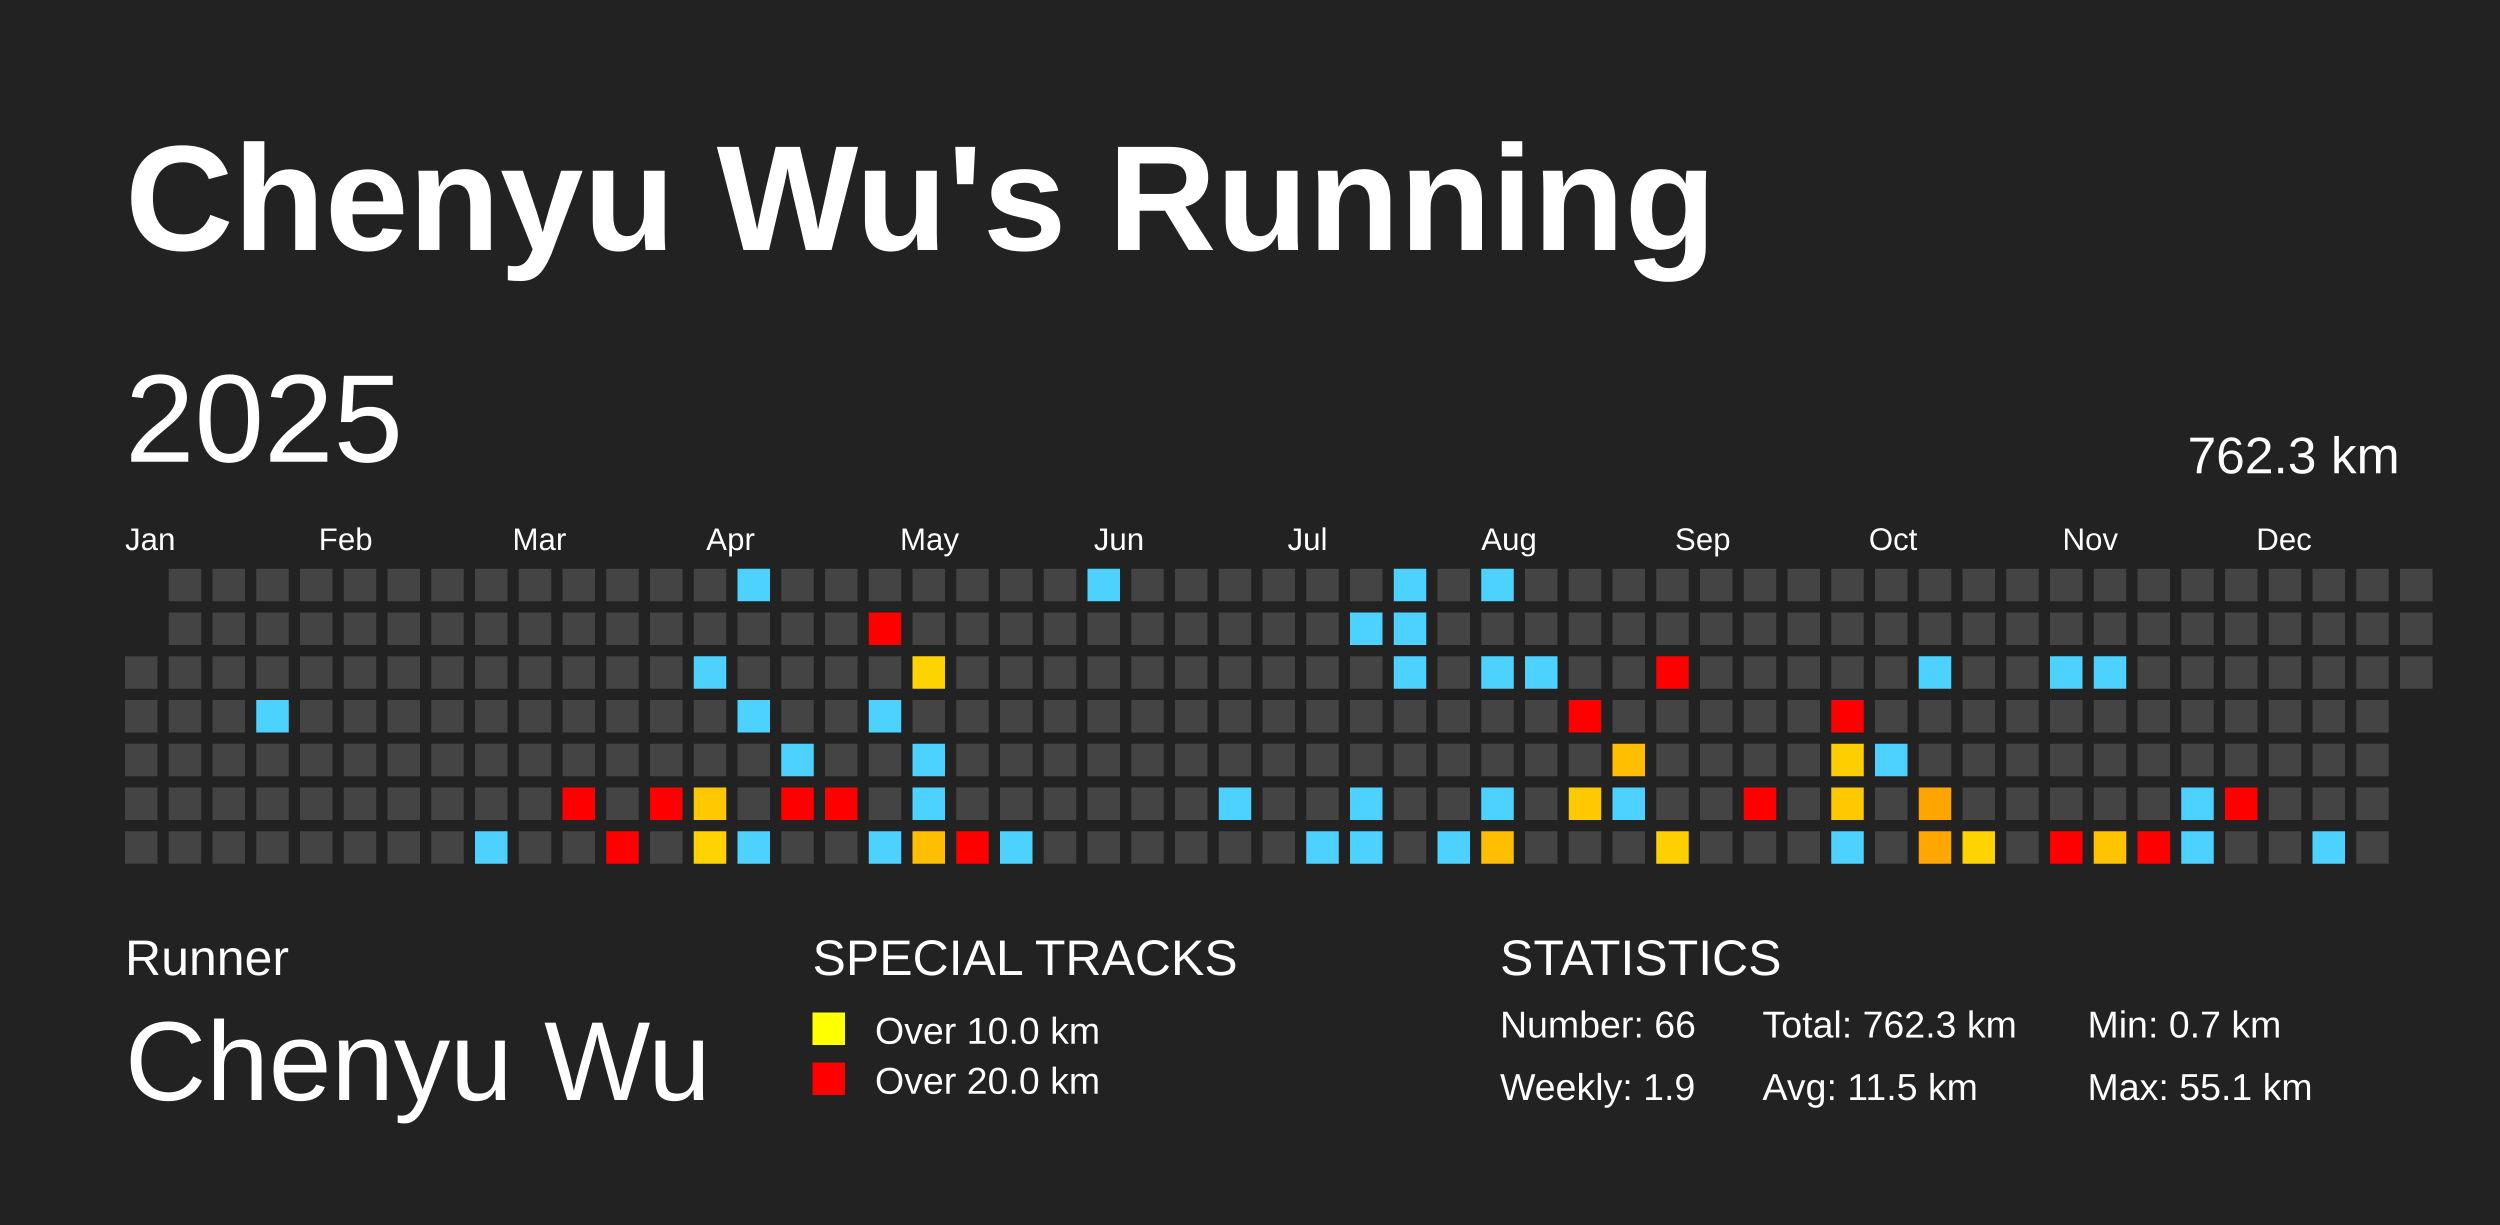
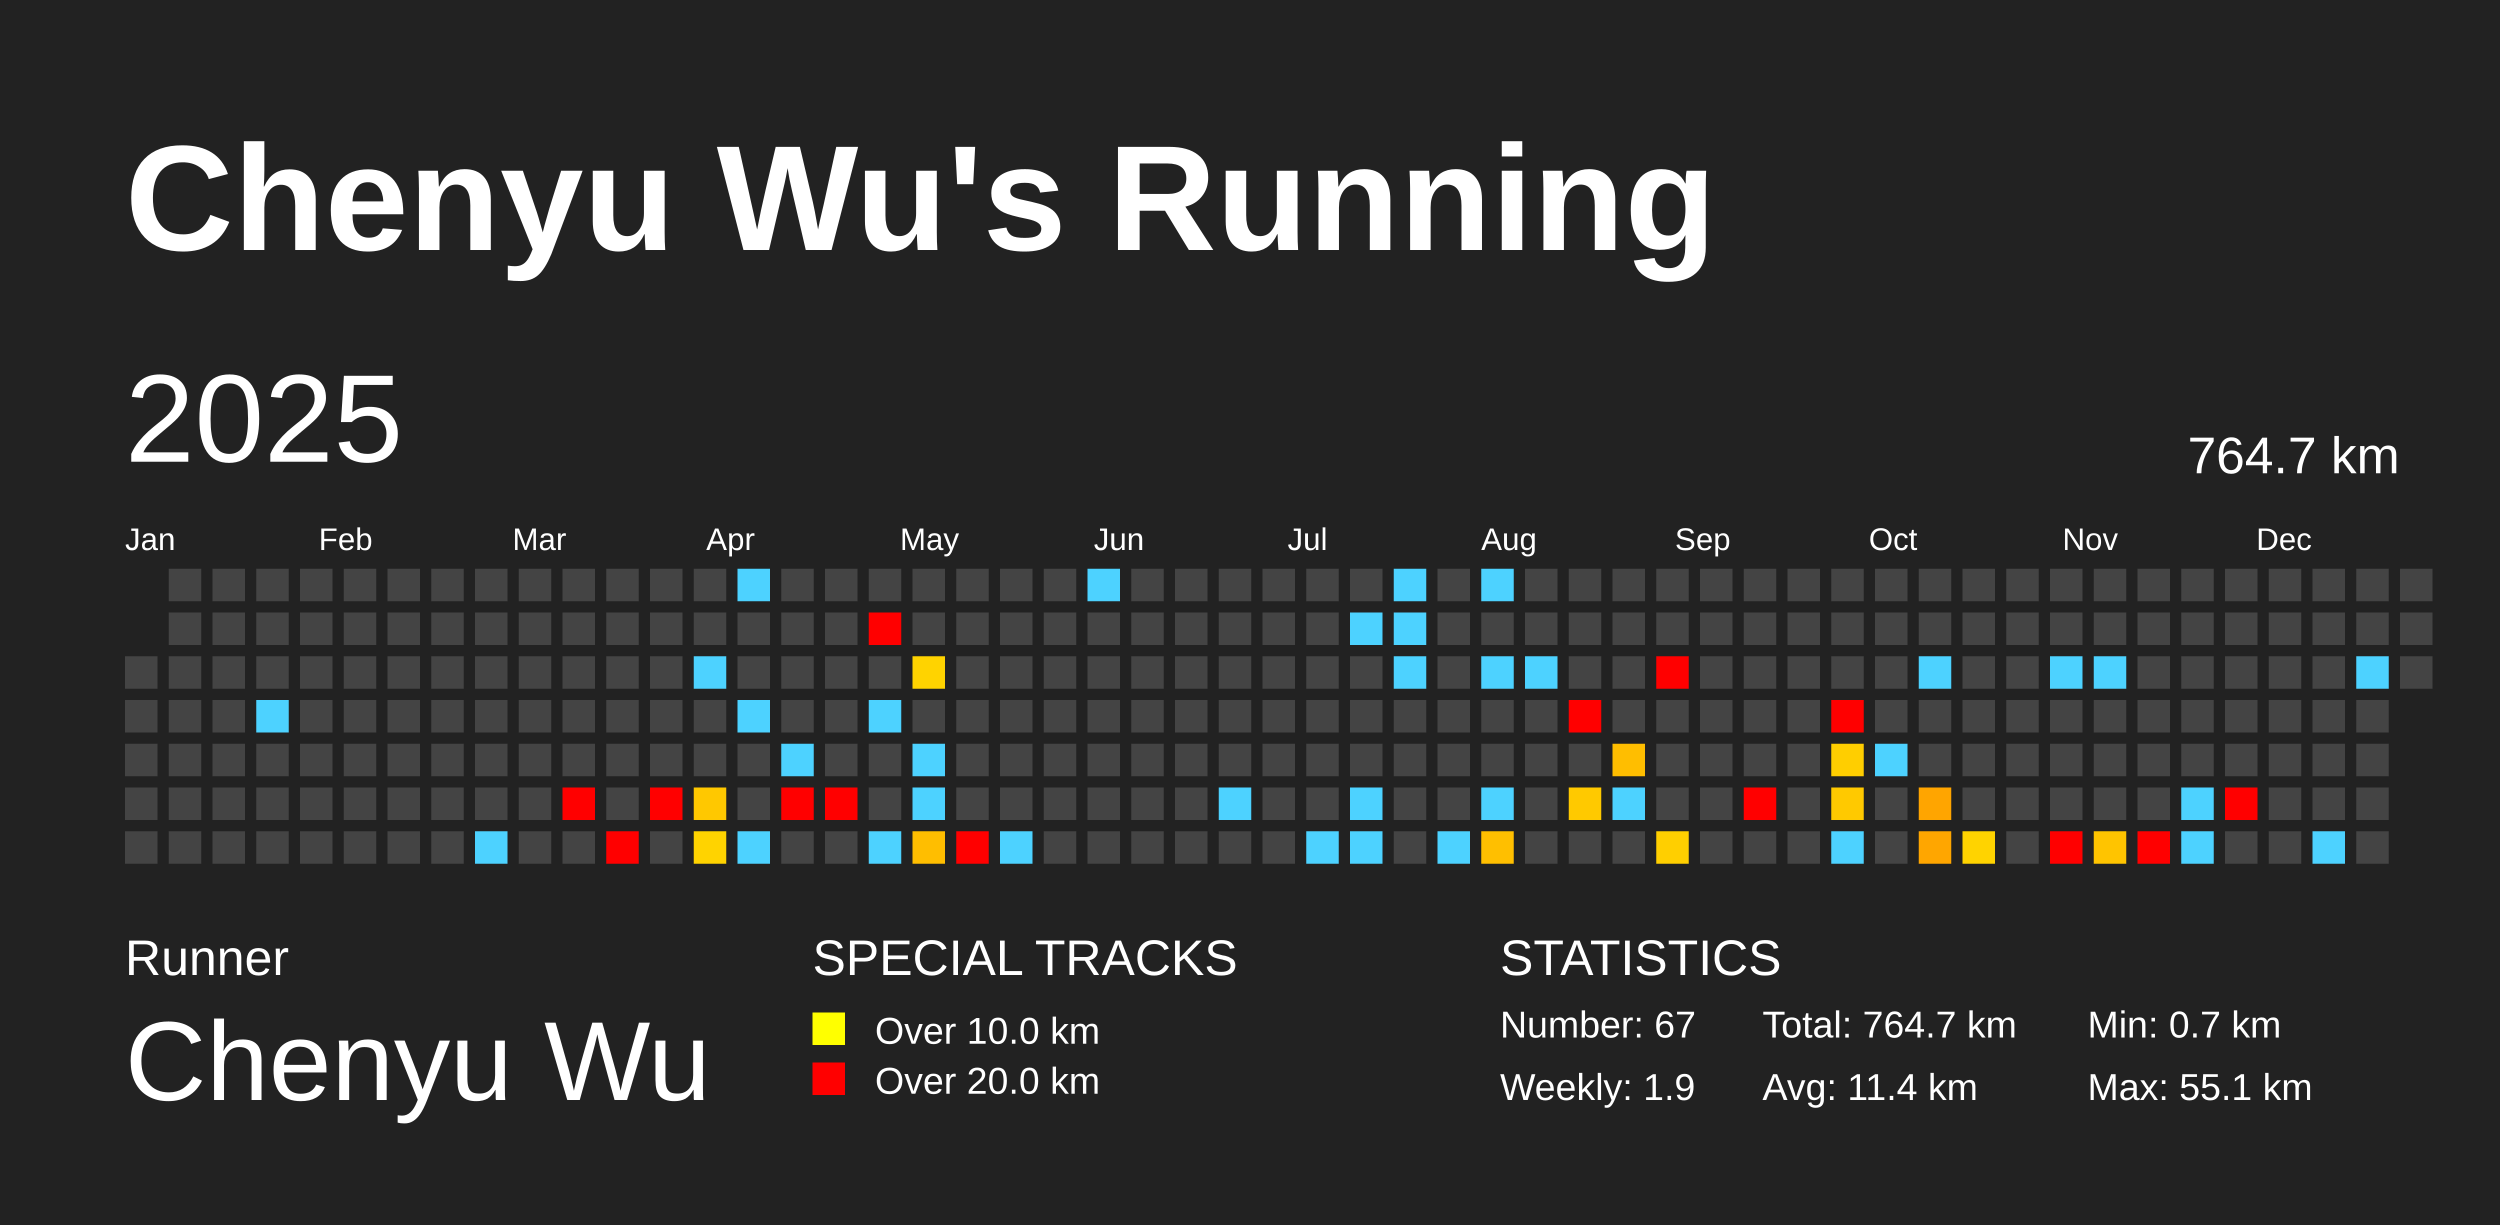
<svg xmlns="http://www.w3.org/2000/svg" baseProfile="full" height="98mm" version="1.1" viewBox="0,0,200,98" width="200mm">
  <defs />
  <rect fill="#222222" height="98" width="200" x="0" y="0" />
  <text fill="#FFFFFF" style="font-size:12px; font-family:Arial; font-weight:bold;" x="10" y="20">Chenyu Wu's Running</text>
  <text fill="#FFFFFF" style="font-size:4px; font-family:Arial" x="10" y="78">Runner</text>
  <text fill="#FFFFFF" style="font-size:9px; font-family:Arial" x="10" y="88">Chenyu Wu</text>
  <text fill="#FFFFFF" style="font-size:4px; font-family:Arial" x="65" y="78">SPECIAL TRACKS</text>
  <rect fill="yellow" height="2.6" width="2.6" x="65" y="81" />
  <text fill="#FFFFFF" style="font-size:3px; font-family:Arial" x="70" y="83.5">Over 10.0 km</text>
  <rect fill="red" height="2.6" width="2.6" x="65" y="85" />
  <text fill="#FFFFFF" style="font-size:3px; font-family:Arial" x="70" y="87.5">Over 20.0 km</text>
  <text fill="#FFFFFF" style="font-size:4px; font-family:Arial" x="120" y="78">STATISTICS</text>
-   <text fill="#FFFFFF" style="font-size:3px; font-family:Arial" x="120" y="83">Number: 66</text>
+   <text fill="#FFFFFF" style="font-size:3px; font-family:Arial" x="120" y="83">Number: 67</text>
  <text fill="#FFFFFF" style="font-size:3px; font-family:Arial" x="120" y="88">Weekly: 1.9</text>
-   <text fill="#FFFFFF" style="font-size:3px; font-family:Arial" x="141" y="83">Total: 762.3 km</text>
-   <text fill="#FFFFFF" style="font-size:3px; font-family:Arial" x="141" y="88">Avg: 11.5 km</text>
+   <text fill="#FFFFFF" style="font-size:3px; font-family:Arial" x="141" y="83">Total: 764.7 km</text>
+   <text fill="#FFFFFF" style="font-size:3px; font-family:Arial" x="141" y="88">Avg: 11.4 km</text>
  <text fill="#FFFFFF" style="font-size:3px; font-family:Arial" x="167" y="83">Min: 0.7 km</text>
  <text fill="#FFFFFF" style="font-size:3px; font-family:Arial" x="167" y="88">Max: 55.1 km</text>
  <text dominant-baseline="hanging" fill="#FFFFFF" style="font-size:10.0px; font-family:Arial;" x="10" y="30">2025</text>
-   <text dominant-baseline="hanging" fill="#FFFFFF" style="font-size:4.125px; font-family:Arial;" x="175" y="35">762.3 km</text>
+   <text dominant-baseline="hanging" fill="#FFFFFF" style="font-size:4.125px; font-family:Arial;" x="175" y="35">764.7 km</text>
  <text fill="#FFFFFF" style="font-size:2.5px; font-family:Arial" x="10.0" y="44">Jan</text>
  <text fill="#FFFFFF" style="font-size:2.5px; font-family:Arial" x="25.5" y="44">Feb</text>
  <text fill="#FFFFFF" style="font-size:2.5px; font-family:Arial" x="41.0" y="44">Mar</text>
  <text fill="#FFFFFF" style="font-size:2.5px; font-family:Arial" x="56.5" y="44">Apr</text>
  <text fill="#FFFFFF" style="font-size:2.5px; font-family:Arial" x="72.0" y="44">May</text>
  <text fill="#FFFFFF" style="font-size:2.5px; font-family:Arial" x="87.5" y="44">Jun</text>
  <text fill="#FFFFFF" style="font-size:2.5px; font-family:Arial" x="103.0" y="44">Jul</text>
  <text fill="#FFFFFF" style="font-size:2.5px; font-family:Arial" x="118.5" y="44">Aug</text>
  <text fill="#FFFFFF" style="font-size:2.5px; font-family:Arial" x="134.0" y="44">Sep</text>
  <text fill="#FFFFFF" style="font-size:2.5px; font-family:Arial" x="149.5" y="44">Oct</text>
  <text fill="#FFFFFF" style="font-size:2.5px; font-family:Arial" x="165.0" y="44">Nov</text>
  <text fill="#FFFFFF" style="font-size:2.5px; font-family:Arial" x="180.5" y="44">Dec</text>
  <rect fill="#444444" height="2.6" width="2.6" x="10.0" y="52.5" />
  <rect fill="#444444" height="2.6" width="2.6" x="10.0" y="56.0" />
  <rect fill="#444444" height="2.6" width="2.6" x="10.0" y="59.5" />
  <rect fill="#444444" height="2.6" width="2.6" x="10.0" y="63.0" />
  <rect fill="#444444" height="2.6" width="2.6" x="10.0" y="66.5" />
  <rect fill="#444444" height="2.6" width="2.6" x="13.5" y="45.5" />
  <rect fill="#444444" height="2.6" width="2.6" x="13.5" y="49.0" />
  <rect fill="#444444" height="2.6" width="2.6" x="13.5" y="52.5" />
  <rect fill="#444444" height="2.6" width="2.6" x="13.5" y="56.0" />
  <rect fill="#444444" height="2.6" width="2.6" x="13.5" y="59.5" />
  <rect fill="#444444" height="2.6" width="2.6" x="13.5" y="63.0" />
  <rect fill="#444444" height="2.6" width="2.6" x="13.5" y="66.5" />
  <rect fill="#444444" height="2.6" width="2.6" x="17.0" y="45.5" />
  <rect fill="#444444" height="2.6" width="2.6" x="17.0" y="49.0" />
  <rect fill="#444444" height="2.6" width="2.6" x="17.0" y="52.5" />
  <rect fill="#444444" height="2.6" width="2.6" x="17.0" y="56.0" />
  <rect fill="#444444" height="2.6" width="2.6" x="17.0" y="59.5" />
  <rect fill="#444444" height="2.6" width="2.6" x="17.0" y="63.0" />
  <rect fill="#444444" height="2.6" width="2.6" x="17.0" y="66.5" />
  <rect fill="#444444" height="2.6" width="2.6" x="20.5" y="45.5" />
  <rect fill="#444444" height="2.6" width="2.6" x="20.5" y="49.0" />
  <rect fill="#444444" height="2.6" width="2.6" x="20.5" y="52.5" />
  <rect fill="#4dd2ff" height="2.6" width="2.6" x="20.5" y="56.0" />
  <rect fill="#444444" height="2.6" width="2.6" x="20.5" y="59.5" />
  <rect fill="#444444" height="2.6" width="2.6" x="20.5" y="63.0" />
  <rect fill="#444444" height="2.6" width="2.6" x="20.5" y="66.5" />
  <rect fill="#444444" height="2.6" width="2.6" x="24.0" y="45.5" />
  <rect fill="#444444" height="2.6" width="2.6" x="24.0" y="49.0" />
  <rect fill="#444444" height="2.6" width="2.6" x="24.0" y="52.5" />
  <rect fill="#444444" height="2.6" width="2.6" x="24.0" y="56.0" />
  <rect fill="#444444" height="2.6" width="2.6" x="24.0" y="59.5" />
  <rect fill="#444444" height="2.6" width="2.6" x="24.0" y="63.0" />
  <rect fill="#444444" height="2.6" width="2.6" x="24.0" y="66.5" />
  <rect fill="#444444" height="2.6" width="2.6" x="27.5" y="45.5" />
  <rect fill="#444444" height="2.6" width="2.6" x="27.5" y="49.0" />
  <rect fill="#444444" height="2.6" width="2.6" x="27.5" y="52.5" />
  <rect fill="#444444" height="2.6" width="2.6" x="27.5" y="56.0" />
  <rect fill="#444444" height="2.6" width="2.6" x="27.5" y="59.5" />
  <rect fill="#444444" height="2.6" width="2.6" x="27.5" y="63.0" />
  <rect fill="#444444" height="2.6" width="2.6" x="27.5" y="66.5" />
  <rect fill="#444444" height="2.6" width="2.6" x="31.0" y="45.5" />
  <rect fill="#444444" height="2.6" width="2.6" x="31.0" y="49.0" />
  <rect fill="#444444" height="2.6" width="2.6" x="31.0" y="52.5" />
  <rect fill="#444444" height="2.6" width="2.6" x="31.0" y="56.0" />
  <rect fill="#444444" height="2.6" width="2.6" x="31.0" y="59.5" />
  <rect fill="#444444" height="2.6" width="2.6" x="31.0" y="63.0" />
  <rect fill="#444444" height="2.6" width="2.6" x="31.0" y="66.5" />
  <rect fill="#444444" height="2.6" width="2.6" x="34.5" y="45.5" />
  <rect fill="#444444" height="2.6" width="2.6" x="34.5" y="49.0" />
  <rect fill="#444444" height="2.6" width="2.6" x="34.5" y="52.5" />
  <rect fill="#444444" height="2.6" width="2.6" x="34.5" y="56.0" />
  <rect fill="#444444" height="2.6" width="2.6" x="34.5" y="59.5" />
  <rect fill="#444444" height="2.6" width="2.6" x="34.5" y="63.0" />
  <rect fill="#444444" height="2.6" width="2.6" x="34.5" y="66.5" />
  <rect fill="#444444" height="2.6" width="2.6" x="38.0" y="45.5" />
  <rect fill="#444444" height="2.6" width="2.6" x="38.0" y="49.0" />
  <rect fill="#444444" height="2.6" width="2.6" x="38.0" y="52.5" />
  <rect fill="#444444" height="2.6" width="2.6" x="38.0" y="56.0" />
  <rect fill="#444444" height="2.6" width="2.6" x="38.0" y="59.5" />
  <rect fill="#444444" height="2.6" width="2.6" x="38.0" y="63.0" />
  <rect fill="#4dd2ff" height="2.6" width="2.6" x="38.0" y="66.5" />
  <rect fill="#444444" height="2.6" width="2.6" x="41.5" y="45.5" />
  <rect fill="#444444" height="2.6" width="2.6" x="41.5" y="49.0" />
  <rect fill="#444444" height="2.6" width="2.6" x="41.5" y="52.5" />
  <rect fill="#444444" height="2.6" width="2.6" x="41.5" y="56.0" />
  <rect fill="#444444" height="2.6" width="2.6" x="41.5" y="59.5" />
  <rect fill="#444444" height="2.6" width="2.6" x="41.5" y="63.0" />
  <rect fill="#444444" height="2.6" width="2.6" x="41.5" y="66.5" />
  <rect fill="#444444" height="2.6" width="2.6" x="45.0" y="45.5" />
  <rect fill="#444444" height="2.6" width="2.6" x="45.0" y="49.0" />
  <rect fill="#444444" height="2.6" width="2.6" x="45.0" y="52.5" />
  <rect fill="#444444" height="2.6" width="2.6" x="45.0" y="56.0" />
  <rect fill="#444444" height="2.6" width="2.6" x="45.0" y="59.5" />
  <rect fill="red" height="2.6" width="2.6" x="45.0" y="63.0" />
  <rect fill="#444444" height="2.6" width="2.6" x="45.0" y="66.5" />
  <rect fill="#444444" height="2.6" width="2.6" x="48.5" y="45.5" />
  <rect fill="#444444" height="2.6" width="2.6" x="48.5" y="49.0" />
  <rect fill="#444444" height="2.6" width="2.6" x="48.5" y="52.5" />
  <rect fill="#444444" height="2.6" width="2.6" x="48.5" y="56.0" />
  <rect fill="#444444" height="2.6" width="2.6" x="48.5" y="59.5" />
  <rect fill="#444444" height="2.6" width="2.6" x="48.5" y="63.0" />
  <rect fill="red" height="2.6" width="2.6" x="48.5" y="66.5" />
  <rect fill="#444444" height="2.6" width="2.6" x="52.0" y="45.5" />
  <rect fill="#444444" height="2.6" width="2.6" x="52.0" y="49.0" />
  <rect fill="#444444" height="2.6" width="2.6" x="52.0" y="52.5" />
  <rect fill="#444444" height="2.6" width="2.6" x="52.0" y="56.0" />
  <rect fill="#444444" height="2.6" width="2.6" x="52.0" y="59.5" />
  <rect fill="red" height="2.6" width="2.6" x="52.0" y="63.0" />
  <rect fill="#444444" height="2.6" width="2.6" x="52.0" y="66.5" />
  <rect fill="#444444" height="2.6" width="2.6" x="55.5" y="45.5" />
  <rect fill="#444444" height="2.6" width="2.6" x="55.5" y="49.0" />
  <rect fill="#4dd2ff" height="2.6" width="2.6" x="55.5" y="52.5" />
  <rect fill="#444444" height="2.6" width="2.6" x="55.5" y="56.0" />
  <rect fill="#444444" height="2.6" width="2.6" x="55.5" y="59.5" />
  <rect fill="#ffc800" height="2.6" width="2.6" x="55.5" y="63.0" />
  <rect fill="#ffd300" height="2.6" width="2.6" x="55.5" y="66.5" />
  <rect fill="#4dd2ff" height="2.6" width="2.6" x="59.0" y="45.5" />
  <rect fill="#444444" height="2.6" width="2.6" x="59.0" y="49.0" />
  <rect fill="#444444" height="2.6" width="2.6" x="59.0" y="52.5" />
  <rect fill="#4dd2ff" height="2.6" width="2.6" x="59.0" y="56.0" />
  <rect fill="#444444" height="2.6" width="2.6" x="59.0" y="59.5" />
  <rect fill="#444444" height="2.6" width="2.6" x="59.0" y="63.0" />
  <rect fill="#4dd2ff" height="2.6" width="2.6" x="59.0" y="66.5" />
  <rect fill="#444444" height="2.6" width="2.6" x="62.5" y="45.5" />
  <rect fill="#444444" height="2.6" width="2.6" x="62.5" y="49.0" />
  <rect fill="#444444" height="2.6" width="2.6" x="62.5" y="52.5" />
  <rect fill="#444444" height="2.6" width="2.6" x="62.5" y="56.0" />
  <rect fill="#4dd2ff" height="2.6" width="2.6" x="62.5" y="59.5" />
  <rect fill="red" height="2.6" width="2.6" x="62.5" y="63.0" />
  <rect fill="#444444" height="2.6" width="2.6" x="62.5" y="66.5" />
  <rect fill="#444444" height="2.6" width="2.6" x="66.0" y="45.5" />
  <rect fill="#444444" height="2.6" width="2.6" x="66.0" y="49.0" />
  <rect fill="#444444" height="2.6" width="2.6" x="66.0" y="52.5" />
  <rect fill="#444444" height="2.6" width="2.6" x="66.0" y="56.0" />
  <rect fill="#444444" height="2.6" width="2.6" x="66.0" y="59.5" />
  <rect fill="red" height="2.6" width="2.6" x="66.0" y="63.0" />
  <rect fill="#444444" height="2.6" width="2.6" x="66.0" y="66.5" />
  <rect fill="#444444" height="2.6" width="2.6" x="69.5" y="45.5" />
  <rect fill="red" height="2.6" width="2.6" x="69.5" y="49.0" />
  <rect fill="#444444" height="2.6" width="2.6" x="69.5" y="52.5" />
  <rect fill="#4dd2ff" height="2.6" width="2.6" x="69.5" y="56.0" />
  <rect fill="#444444" height="2.6" width="2.6" x="69.5" y="59.5" />
  <rect fill="#444444" height="2.6" width="2.6" x="69.5" y="63.0" />
  <rect fill="#4dd2ff" height="2.6" width="2.6" x="69.5" y="66.5" />
  <rect fill="#444444" height="2.6" width="2.6" x="73.0" y="45.5" />
  <rect fill="#444444" height="2.6" width="2.6" x="73.0" y="49.0" />
  <rect fill="#ffd300" height="2.6" width="2.6" x="73.0" y="52.5" />
  <rect fill="#444444" height="2.6" width="2.6" x="73.0" y="56.0" />
  <rect fill="#4dd2ff" height="2.6" width="2.6" x="73.0" y="59.5" />
  <rect fill="#4dd2ff" height="2.6" width="2.6" x="73.0" y="63.0" />
  <rect fill="#ffbe00" height="2.6" width="2.6" x="73.0" y="66.5" />
  <rect fill="#444444" height="2.6" width="2.6" x="76.5" y="45.5" />
  <rect fill="#444444" height="2.6" width="2.6" x="76.5" y="49.0" />
  <rect fill="#444444" height="2.6" width="2.6" x="76.5" y="52.5" />
  <rect fill="#444444" height="2.6" width="2.6" x="76.5" y="56.0" />
  <rect fill="#444444" height="2.6" width="2.6" x="76.5" y="59.5" />
  <rect fill="#444444" height="2.6" width="2.6" x="76.5" y="63.0" />
  <rect fill="red" height="2.6" width="2.6" x="76.5" y="66.5" />
  <rect fill="#444444" height="2.6" width="2.6" x="80.0" y="45.5" />
  <rect fill="#444444" height="2.6" width="2.6" x="80.0" y="49.0" />
  <rect fill="#444444" height="2.6" width="2.6" x="80.0" y="52.5" />
  <rect fill="#444444" height="2.6" width="2.6" x="80.0" y="56.0" />
  <rect fill="#444444" height="2.6" width="2.6" x="80.0" y="59.5" />
  <rect fill="#444444" height="2.6" width="2.6" x="80.0" y="63.0" />
  <rect fill="#4dd2ff" height="2.6" width="2.6" x="80.0" y="66.5" />
  <rect fill="#444444" height="2.6" width="2.6" x="83.5" y="45.5" />
  <rect fill="#444444" height="2.6" width="2.6" x="83.5" y="49.0" />
  <rect fill="#444444" height="2.6" width="2.6" x="83.5" y="52.5" />
  <rect fill="#444444" height="2.6" width="2.6" x="83.5" y="56.0" />
  <rect fill="#444444" height="2.6" width="2.6" x="83.5" y="59.5" />
  <rect fill="#444444" height="2.6" width="2.6" x="83.5" y="63.0" />
  <rect fill="#444444" height="2.6" width="2.6" x="83.5" y="66.5" />
  <rect fill="#4dd2ff" height="2.6" width="2.6" x="87.0" y="45.5" />
  <rect fill="#444444" height="2.6" width="2.6" x="87.0" y="49.0" />
  <rect fill="#444444" height="2.6" width="2.6" x="87.0" y="52.5" />
  <rect fill="#444444" height="2.6" width="2.6" x="87.0" y="56.0" />
  <rect fill="#444444" height="2.6" width="2.6" x="87.0" y="59.5" />
  <rect fill="#444444" height="2.6" width="2.6" x="87.0" y="63.0" />
  <rect fill="#444444" height="2.6" width="2.6" x="87.0" y="66.5" />
  <rect fill="#444444" height="2.6" width="2.6" x="90.5" y="45.5" />
  <rect fill="#444444" height="2.6" width="2.6" x="90.5" y="49.0" />
  <rect fill="#444444" height="2.6" width="2.6" x="90.5" y="52.5" />
  <rect fill="#444444" height="2.6" width="2.6" x="90.5" y="56.0" />
  <rect fill="#444444" height="2.6" width="2.6" x="90.5" y="59.5" />
  <rect fill="#444444" height="2.6" width="2.6" x="90.5" y="63.0" />
  <rect fill="#444444" height="2.6" width="2.6" x="90.5" y="66.5" />
  <rect fill="#444444" height="2.6" width="2.6" x="94.0" y="45.5" />
  <rect fill="#444444" height="2.6" width="2.6" x="94.0" y="49.0" />
  <rect fill="#444444" height="2.6" width="2.6" x="94.0" y="52.5" />
  <rect fill="#444444" height="2.6" width="2.6" x="94.0" y="56.0" />
  <rect fill="#444444" height="2.6" width="2.6" x="94.0" y="59.5" />
  <rect fill="#444444" height="2.6" width="2.6" x="94.0" y="63.0" />
  <rect fill="#444444" height="2.6" width="2.6" x="94.0" y="66.5" />
  <rect fill="#444444" height="2.6" width="2.6" x="97.5" y="45.5" />
  <rect fill="#444444" height="2.6" width="2.6" x="97.5" y="49.0" />
  <rect fill="#444444" height="2.6" width="2.6" x="97.5" y="52.5" />
  <rect fill="#444444" height="2.6" width="2.6" x="97.5" y="56.0" />
  <rect fill="#444444" height="2.6" width="2.6" x="97.5" y="59.5" />
  <rect fill="#4dd2ff" height="2.6" width="2.6" x="97.5" y="63.0" />
  <rect fill="#444444" height="2.6" width="2.6" x="97.5" y="66.5" />
  <rect fill="#444444" height="2.6" width="2.6" x="101.0" y="45.5" />
  <rect fill="#444444" height="2.6" width="2.6" x="101.0" y="49.0" />
  <rect fill="#444444" height="2.6" width="2.6" x="101.0" y="52.5" />
  <rect fill="#444444" height="2.6" width="2.6" x="101.0" y="56.0" />
  <rect fill="#444444" height="2.6" width="2.6" x="101.0" y="59.5" />
  <rect fill="#444444" height="2.6" width="2.6" x="101.0" y="63.0" />
  <rect fill="#444444" height="2.6" width="2.6" x="101.0" y="66.5" />
  <rect fill="#444444" height="2.6" width="2.6" x="104.5" y="45.5" />
  <rect fill="#444444" height="2.6" width="2.6" x="104.5" y="49.0" />
  <rect fill="#444444" height="2.6" width="2.6" x="104.5" y="52.5" />
  <rect fill="#444444" height="2.6" width="2.6" x="104.5" y="56.0" />
  <rect fill="#444444" height="2.6" width="2.6" x="104.5" y="59.5" />
  <rect fill="#444444" height="2.6" width="2.6" x="104.5" y="63.0" />
  <rect fill="#4dd2ff" height="2.6" width="2.6" x="104.5" y="66.5" />
  <rect fill="#444444" height="2.6" width="2.6" x="108.0" y="45.5" />
  <rect fill="#4dd2ff" height="2.6" width="2.6" x="108.0" y="49.0" />
  <rect fill="#444444" height="2.6" width="2.6" x="108.0" y="52.5" />
  <rect fill="#444444" height="2.6" width="2.6" x="108.0" y="56.0" />
  <rect fill="#444444" height="2.6" width="2.6" x="108.0" y="59.5" />
  <rect fill="#4dd2ff" height="2.6" width="2.6" x="108.0" y="63.0" />
  <rect fill="#4dd2ff" height="2.6" width="2.6" x="108.0" y="66.5" />
  <rect fill="#4dd2ff" height="2.6" width="2.6" x="111.5" y="45.5" />
  <rect fill="#4dd2ff" height="2.6" width="2.6" x="111.5" y="49.0" />
  <rect fill="#4dd2ff" height="2.6" width="2.6" x="111.5" y="52.5" />
  <rect fill="#444444" height="2.6" width="2.6" x="111.5" y="56.0" />
  <rect fill="#444444" height="2.6" width="2.6" x="111.5" y="59.5" />
  <rect fill="#444444" height="2.6" width="2.6" x="111.5" y="63.0" />
  <rect fill="#444444" height="2.6" width="2.6" x="111.5" y="66.5" />
  <rect fill="#444444" height="2.6" width="2.6" x="115.0" y="45.5" />
  <rect fill="#444444" height="2.6" width="2.6" x="115.0" y="49.0" />
  <rect fill="#444444" height="2.6" width="2.6" x="115.0" y="52.5" />
  <rect fill="#444444" height="2.6" width="2.6" x="115.0" y="56.0" />
  <rect fill="#444444" height="2.6" width="2.6" x="115.0" y="59.5" />
  <rect fill="#444444" height="2.6" width="2.6" x="115.0" y="63.0" />
  <rect fill="#4dd2ff" height="2.6" width="2.6" x="115.0" y="66.5" />
  <rect fill="#4dd2ff" height="2.6" width="2.6" x="118.5" y="45.5" />
  <rect fill="#444444" height="2.6" width="2.6" x="118.5" y="49.0" />
  <rect fill="#4dd2ff" height="2.6" width="2.6" x="118.5" y="52.5" />
  <rect fill="#444444" height="2.6" width="2.6" x="118.5" y="56.0" />
  <rect fill="#444444" height="2.6" width="2.6" x="118.5" y="59.5" />
  <rect fill="#4dd2ff" height="2.6" width="2.6" x="118.5" y="63.0" />
  <rect fill="#ffbf00" height="2.6" width="2.6" x="118.5" y="66.5" />
  <rect fill="#444444" height="2.6" width="2.6" x="122.0" y="45.5" />
  <rect fill="#444444" height="2.6" width="2.6" x="122.0" y="49.0" />
  <rect fill="#4dd2ff" height="2.6" width="2.6" x="122.0" y="52.5" />
  <rect fill="#444444" height="2.6" width="2.6" x="122.0" y="56.0" />
  <rect fill="#444444" height="2.6" width="2.6" x="122.0" y="59.5" />
  <rect fill="#444444" height="2.6" width="2.6" x="122.0" y="63.0" />
  <rect fill="#444444" height="2.6" width="2.6" x="122.0" y="66.5" />
  <rect fill="#444444" height="2.6" width="2.6" x="125.5" y="45.5" />
  <rect fill="#444444" height="2.6" width="2.6" x="125.5" y="49.0" />
  <rect fill="#444444" height="2.6" width="2.6" x="125.5" y="52.5" />
  <rect fill="red" height="2.6" width="2.6" x="125.5" y="56.0" />
  <rect fill="#444444" height="2.6" width="2.6" x="125.5" y="59.5" />
  <rect fill="#ffc900" height="2.6" width="2.6" x="125.5" y="63.0" />
  <rect fill="#444444" height="2.6" width="2.6" x="125.5" y="66.5" />
  <rect fill="#444444" height="2.6" width="2.6" x="129.0" y="45.5" />
  <rect fill="#444444" height="2.6" width="2.6" x="129.0" y="49.0" />
  <rect fill="#444444" height="2.6" width="2.6" x="129.0" y="52.5" />
  <rect fill="#444444" height="2.6" width="2.6" x="129.0" y="56.0" />
  <rect fill="#ffbe00" height="2.6" width="2.6" x="129.0" y="59.5" />
  <rect fill="#4dd2ff" height="2.6" width="2.6" x="129.0" y="63.0" />
  <rect fill="#444444" height="2.6" width="2.6" x="129.0" y="66.5" />
  <rect fill="#444444" height="2.6" width="2.6" x="132.5" y="45.5" />
  <rect fill="#444444" height="2.6" width="2.6" x="132.5" y="49.0" />
  <rect fill="red" height="2.6" width="2.6" x="132.5" y="52.5" />
  <rect fill="#444444" height="2.6" width="2.6" x="132.5" y="56.0" />
  <rect fill="#444444" height="2.6" width="2.6" x="132.5" y="59.5" />
  <rect fill="#444444" height="2.6" width="2.6" x="132.5" y="63.0" />
  <rect fill="#ffcf00" height="2.6" width="2.6" x="132.5" y="66.5" />
  <rect fill="#444444" height="2.6" width="2.6" x="136.0" y="45.5" />
  <rect fill="#444444" height="2.6" width="2.6" x="136.0" y="49.0" />
  <rect fill="#444444" height="2.6" width="2.6" x="136.0" y="52.5" />
  <rect fill="#444444" height="2.6" width="2.6" x="136.0" y="56.0" />
  <rect fill="#444444" height="2.6" width="2.6" x="136.0" y="59.5" />
  <rect fill="#444444" height="2.6" width="2.6" x="136.0" y="63.0" />
  <rect fill="#444444" height="2.6" width="2.6" x="136.0" y="66.5" />
  <rect fill="#444444" height="2.6" width="2.6" x="139.5" y="45.5" />
  <rect fill="#444444" height="2.6" width="2.6" x="139.5" y="49.0" />
  <rect fill="#444444" height="2.6" width="2.6" x="139.5" y="52.5" />
  <rect fill="#444444" height="2.6" width="2.6" x="139.5" y="56.0" />
  <rect fill="#444444" height="2.6" width="2.6" x="139.5" y="59.5" />
  <rect fill="red" height="2.6" width="2.6" x="139.5" y="63.0" />
  <rect fill="#444444" height="2.6" width="2.6" x="139.5" y="66.5" />
  <rect fill="#444444" height="2.6" width="2.6" x="143.0" y="45.5" />
  <rect fill="#444444" height="2.6" width="2.6" x="143.0" y="49.0" />
  <rect fill="#444444" height="2.6" width="2.6" x="143.0" y="52.5" />
  <rect fill="#444444" height="2.6" width="2.6" x="143.0" y="56.0" />
  <rect fill="#444444" height="2.6" width="2.6" x="143.0" y="59.5" />
  <rect fill="#444444" height="2.6" width="2.6" x="143.0" y="63.0" />
  <rect fill="#444444" height="2.6" width="2.6" x="143.0" y="66.5" />
  <rect fill="#444444" height="2.6" width="2.6" x="146.5" y="45.5" />
  <rect fill="#444444" height="2.6" width="2.6" x="146.5" y="49.0" />
  <rect fill="#444444" height="2.6" width="2.6" x="146.5" y="52.5" />
  <rect fill="red" height="2.6" width="2.6" x="146.5" y="56.0" />
  <rect fill="#ffce00" height="2.6" width="2.6" x="146.5" y="59.5" />
  <rect fill="#ffc900" height="2.6" width="2.6" x="146.5" y="63.0" />
  <rect fill="#4dd2ff" height="2.6" width="2.6" x="146.5" y="66.5" />
  <rect fill="#444444" height="2.6" width="2.6" x="150.0" y="45.5" />
  <rect fill="#444444" height="2.6" width="2.6" x="150.0" y="49.0" />
  <rect fill="#444444" height="2.6" width="2.6" x="150.0" y="52.5" />
  <rect fill="#444444" height="2.6" width="2.6" x="150.0" y="56.0" />
  <rect fill="#4dd2ff" height="2.6" width="2.6" x="150.0" y="59.5" />
  <rect fill="#444444" height="2.6" width="2.6" x="150.0" y="63.0" />
  <rect fill="#444444" height="2.6" width="2.6" x="150.0" y="66.5" />
  <rect fill="#444444" height="2.6" width="2.6" x="153.5" y="45.5" />
  <rect fill="#444444" height="2.6" width="2.6" x="153.5" y="49.0" />
  <rect fill="#4dd2ff" height="2.6" width="2.6" x="153.5" y="52.5" />
  <rect fill="#444444" height="2.6" width="2.6" x="153.5" y="56.0" />
  <rect fill="#444444" height="2.6" width="2.6" x="153.5" y="59.5" />
  <rect fill="#ffa500" height="2.6" width="2.6" x="153.5" y="63.0" />
  <rect fill="#ffa600" height="2.6" width="2.6" x="153.5" y="66.5" />
  <rect fill="#444444" height="2.6" width="2.6" x="157.0" y="45.5" />
  <rect fill="#444444" height="2.6" width="2.6" x="157.0" y="49.0" />
  <rect fill="#444444" height="2.6" width="2.6" x="157.0" y="52.5" />
  <rect fill="#444444" height="2.6" width="2.6" x="157.0" y="56.0" />
  <rect fill="#444444" height="2.6" width="2.6" x="157.0" y="59.5" />
  <rect fill="#444444" height="2.6" width="2.6" x="157.0" y="63.0" />
  <rect fill="#ffd300" height="2.6" width="2.6" x="157.0" y="66.5" />
  <rect fill="#444444" height="2.6" width="2.6" x="160.5" y="45.5" />
  <rect fill="#444444" height="2.6" width="2.6" x="160.5" y="49.0" />
  <rect fill="#444444" height="2.6" width="2.6" x="160.5" y="52.5" />
  <rect fill="#444444" height="2.6" width="2.6" x="160.5" y="56.0" />
  <rect fill="#444444" height="2.6" width="2.6" x="160.5" y="59.5" />
  <rect fill="#444444" height="2.6" width="2.6" x="160.5" y="63.0" />
  <rect fill="#444444" height="2.6" width="2.6" x="160.5" y="66.5" />
  <rect fill="#444444" height="2.6" width="2.6" x="164.0" y="45.5" />
  <rect fill="#444444" height="2.6" width="2.6" x="164.0" y="49.0" />
  <rect fill="#4dd2ff" height="2.6" width="2.6" x="164.0" y="52.5" />
  <rect fill="#444444" height="2.6" width="2.6" x="164.0" y="56.0" />
  <rect fill="#444444" height="2.6" width="2.6" x="164.0" y="59.5" />
  <rect fill="#444444" height="2.6" width="2.6" x="164.0" y="63.0" />
  <rect fill="red" height="2.6" width="2.6" x="164.0" y="66.5" />
  <rect fill="#444444" height="2.6" width="2.6" x="167.5" y="45.5" />
  <rect fill="#444444" height="2.6" width="2.6" x="167.5" y="49.0" />
  <rect fill="#4dd2ff" height="2.6" width="2.6" x="167.5" y="52.5" />
  <rect fill="#444444" height="2.6" width="2.6" x="167.5" y="56.0" />
  <rect fill="#444444" height="2.6" width="2.6" x="167.5" y="59.5" />
  <rect fill="#444444" height="2.6" width="2.6" x="167.5" y="63.0" />
  <rect fill="#ffc400" height="2.6" width="2.6" x="167.5" y="66.5" />
  <rect fill="#444444" height="2.6" width="2.6" x="171.0" y="45.5" />
  <rect fill="#444444" height="2.6" width="2.6" x="171.0" y="49.0" />
  <rect fill="#444444" height="2.6" width="2.6" x="171.0" y="52.5" />
  <rect fill="#444444" height="2.6" width="2.6" x="171.0" y="56.0" />
  <rect fill="#444444" height="2.6" width="2.6" x="171.0" y="59.5" />
  <rect fill="#444444" height="2.6" width="2.6" x="171.0" y="63.0" />
  <rect fill="red" height="2.6" width="2.6" x="171.0" y="66.5" />
  <rect fill="#444444" height="2.6" width="2.6" x="174.5" y="45.5" />
  <rect fill="#444444" height="2.6" width="2.6" x="174.5" y="49.0" />
  <rect fill="#444444" height="2.6" width="2.6" x="174.5" y="52.5" />
  <rect fill="#444444" height="2.6" width="2.6" x="174.5" y="56.0" />
  <rect fill="#444444" height="2.6" width="2.6" x="174.5" y="59.5" />
  <rect fill="#4dd2ff" height="2.6" width="2.6" x="174.5" y="63.0" />
  <rect fill="#4dd2ff" height="2.6" width="2.6" x="174.5" y="66.5" />
  <rect fill="#444444" height="2.6" width="2.6" x="178.0" y="45.5" />
  <rect fill="#444444" height="2.6" width="2.6" x="178.0" y="49.0" />
  <rect fill="#444444" height="2.6" width="2.6" x="178.0" y="52.5" />
  <rect fill="#444444" height="2.6" width="2.6" x="178.0" y="56.0" />
  <rect fill="#444444" height="2.6" width="2.6" x="178.0" y="59.5" />
  <rect fill="red" height="2.6" width="2.6" x="178.0" y="63.0" />
  <rect fill="#444444" height="2.6" width="2.6" x="178.0" y="66.5" />
  <rect fill="#444444" height="2.6" width="2.6" x="181.5" y="45.5" />
  <rect fill="#444444" height="2.6" width="2.6" x="181.5" y="49.0" />
  <rect fill="#444444" height="2.6" width="2.6" x="181.5" y="52.5" />
  <rect fill="#444444" height="2.6" width="2.6" x="181.5" y="56.0" />
  <rect fill="#444444" height="2.6" width="2.6" x="181.5" y="59.5" />
  <rect fill="#444444" height="2.6" width="2.6" x="181.5" y="63.0" />
  <rect fill="#444444" height="2.6" width="2.6" x="181.5" y="66.5" />
  <rect fill="#444444" height="2.6" width="2.6" x="185.0" y="45.5" />
  <rect fill="#444444" height="2.6" width="2.6" x="185.0" y="49.0" />
  <rect fill="#444444" height="2.6" width="2.6" x="185.0" y="52.5" />
  <rect fill="#444444" height="2.6" width="2.6" x="185.0" y="56.0" />
  <rect fill="#444444" height="2.6" width="2.6" x="185.0" y="59.5" />
  <rect fill="#444444" height="2.6" width="2.6" x="185.0" y="63.0" />
  <rect fill="#4dd2ff" height="2.6" width="2.6" x="185.0" y="66.5" />
  <rect fill="#444444" height="2.6" width="2.6" x="188.5" y="45.5" />
  <rect fill="#444444" height="2.6" width="2.6" x="188.5" y="49.0" />
-   <rect fill="#444444" height="2.6" width="2.6" x="188.5" y="52.5" />
+   <rect fill="#4dd2ff" height="2.6" width="2.6" x="188.5" y="52.5" />
  <rect fill="#444444" height="2.6" width="2.6" x="188.5" y="56.0" />
  <rect fill="#444444" height="2.6" width="2.6" x="188.5" y="59.5" />
  <rect fill="#444444" height="2.6" width="2.6" x="188.5" y="63.0" />
  <rect fill="#444444" height="2.6" width="2.6" x="188.5" y="66.5" />
  <rect fill="#444444" height="2.6" width="2.6" x="192.0" y="45.5" />
  <rect fill="#444444" height="2.6" width="2.6" x="192.0" y="49.0" />
  <rect fill="#444444" height="2.6" width="2.6" x="192.0" y="52.5" />
</svg>
